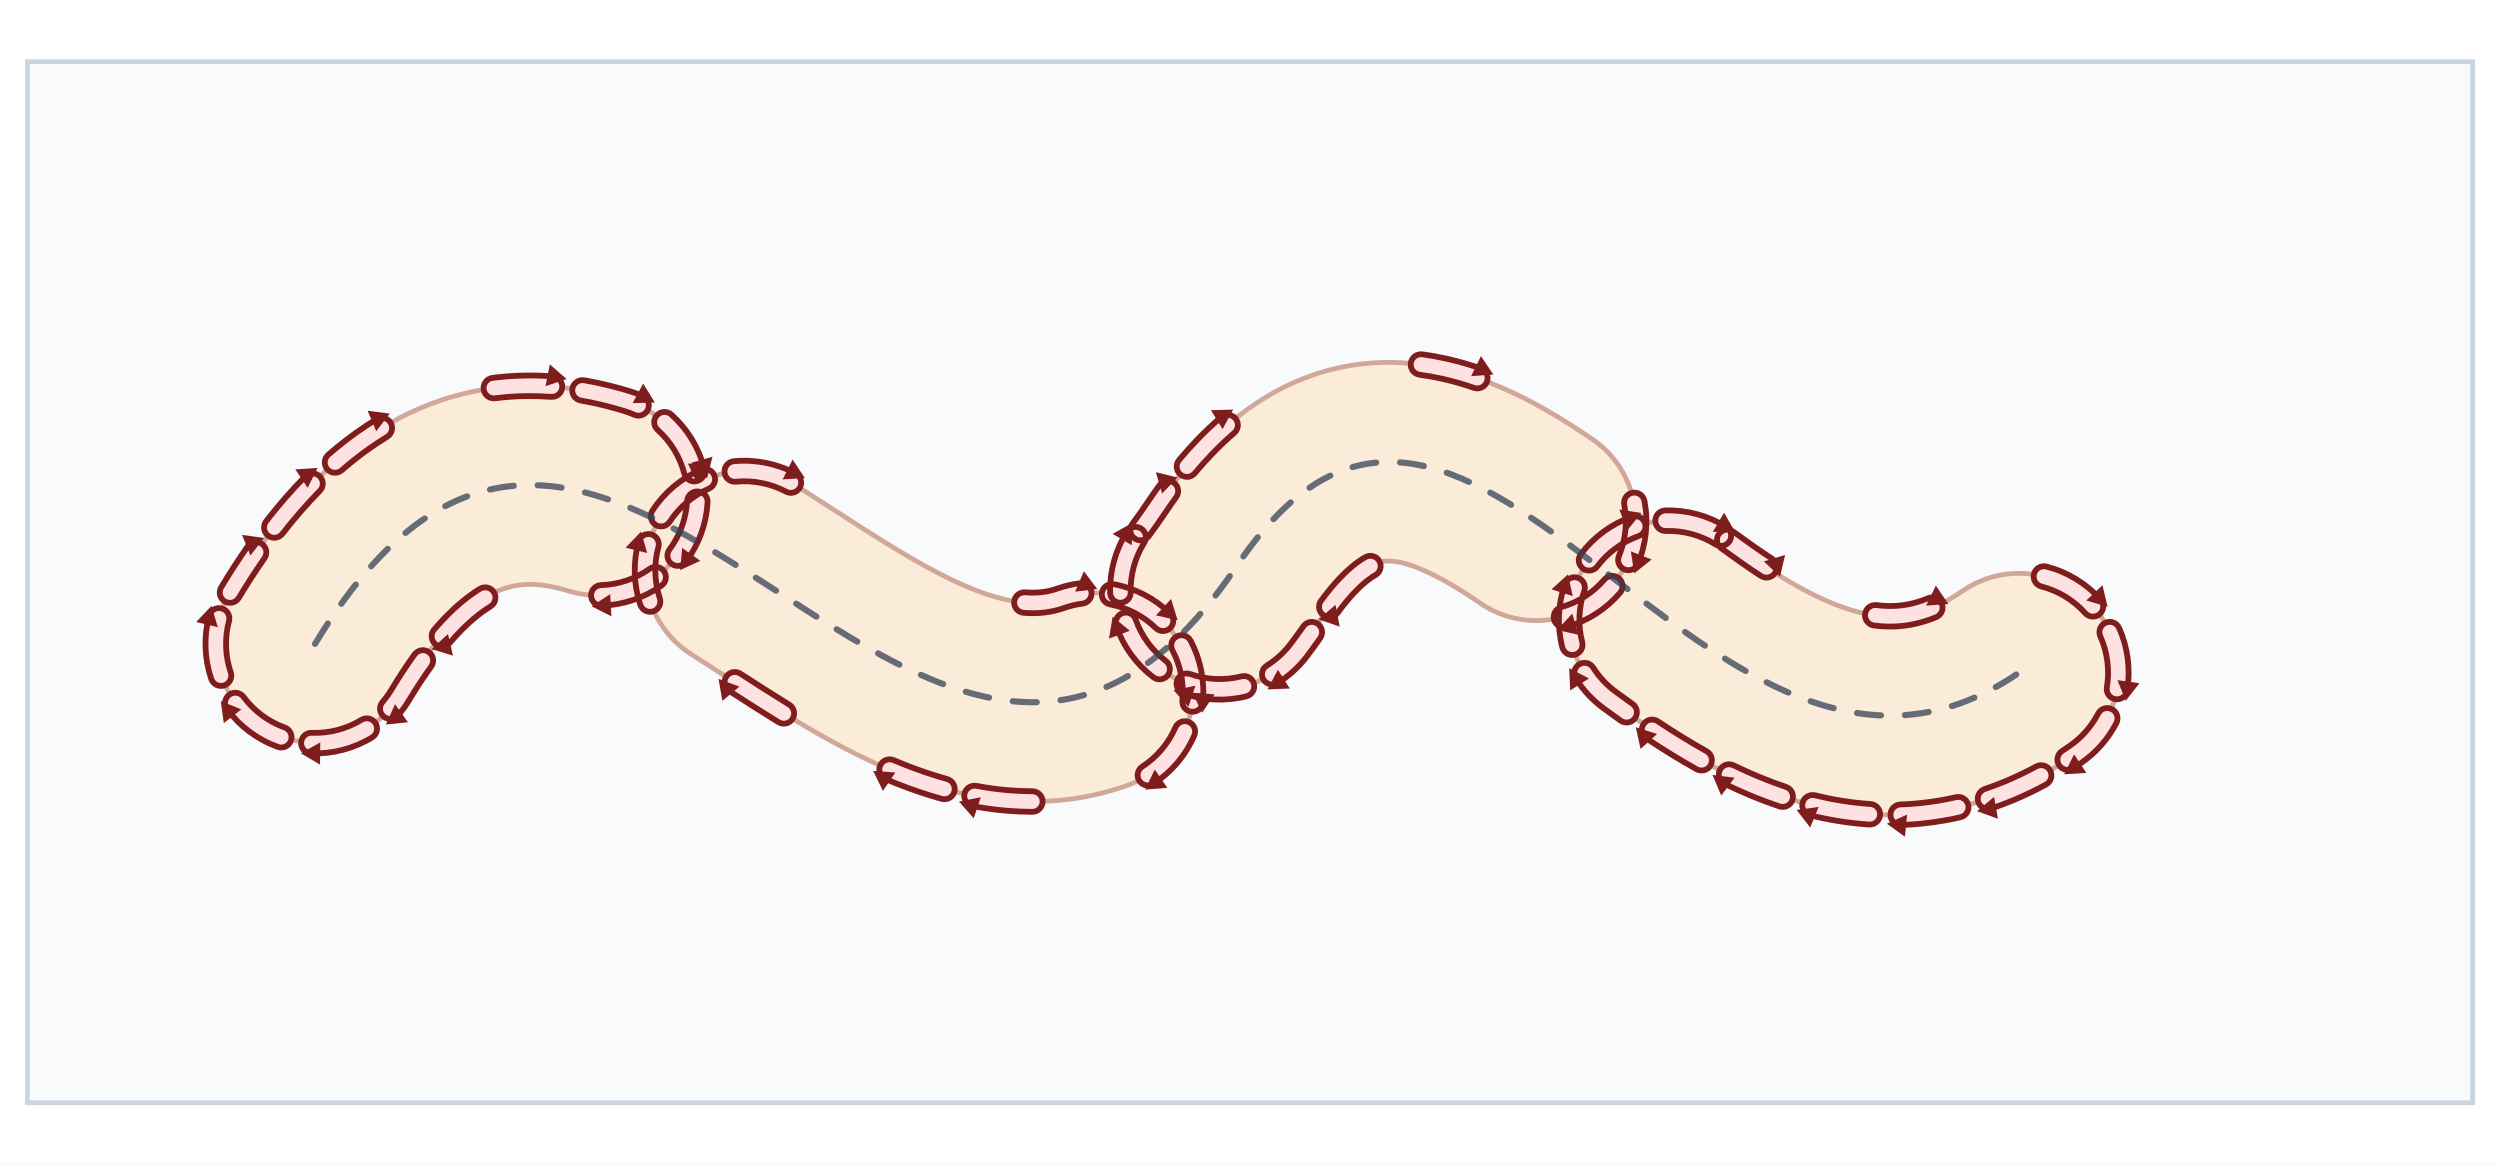
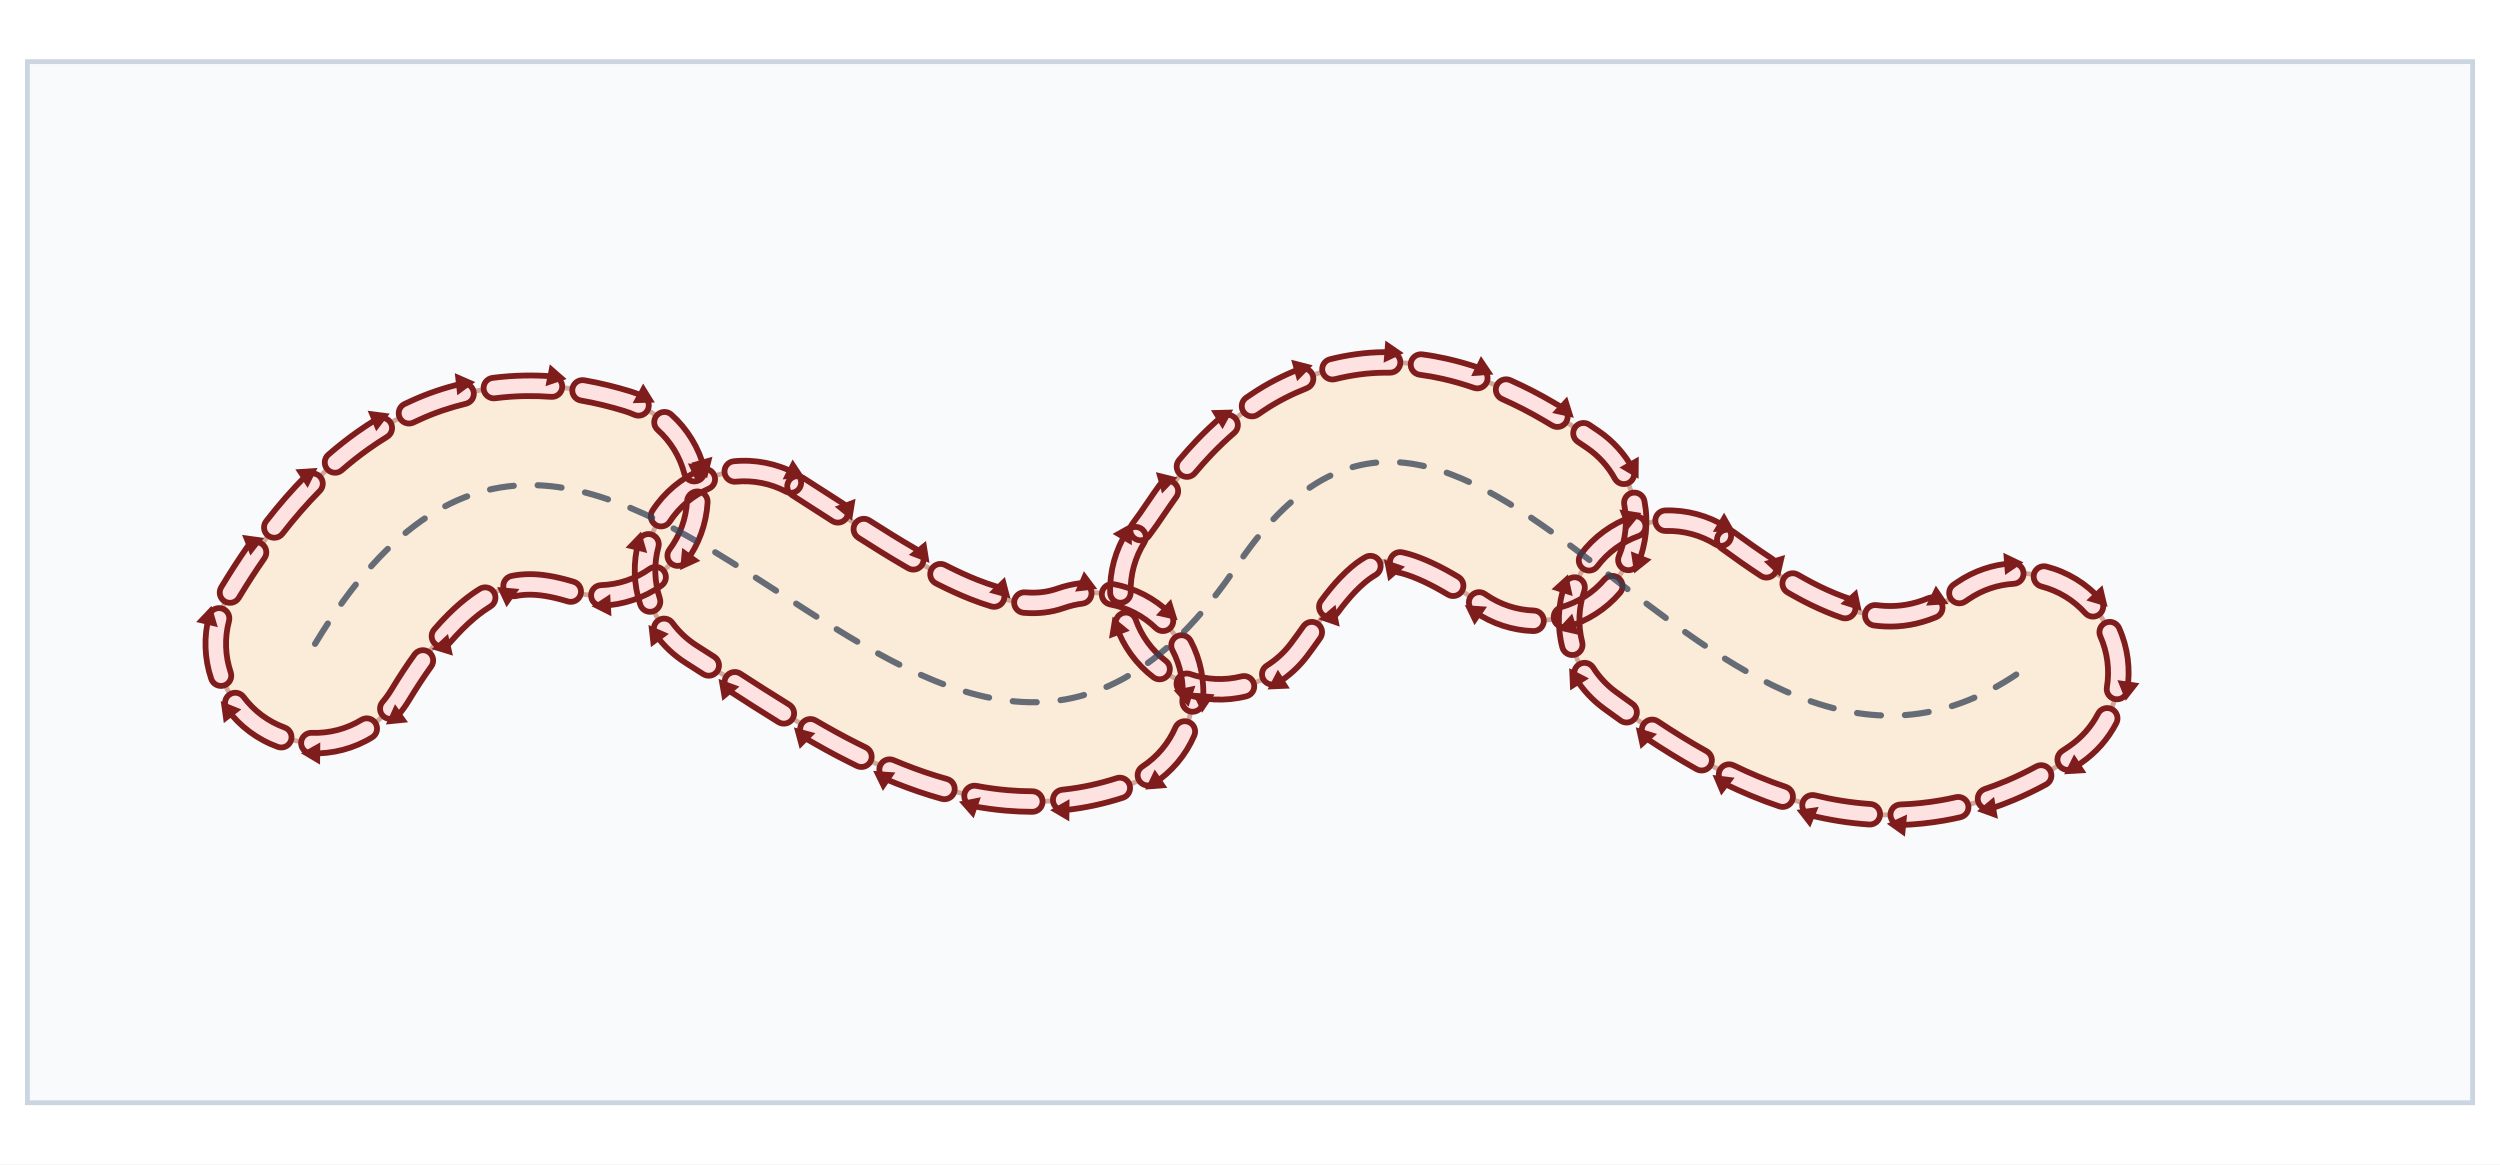
<svg xmlns="http://www.w3.org/2000/svg" viewBox="0 0 730 340" width="730" height="340">
  <rect x="0" y="0" width="730" height="340" style="fill: #ffffff" />
  <rect x="8" y="18" width="714" height="304" style="fill: #f8fafc; stroke: #cbd5e1; stroke-width: 1.4" />
  <path d="M 67.163 173.03 C 74.926 160.151 83.094 149.355 92.024 140.456 C 96.487 136.009 101.146 132.041 106.017 128.588 C 110.888 125.135 115.972 122.202 121.215 119.843 C 126.456 117.484 131.848 115.709 137.257 114.523 C 142.668 113.337 148.082 112.743 153.372 112.657 C 163.973 112.485 173.975 114.324 183.185 117.154 A 29 29 0 0 1 166.151 172.596 C 161.45 171.152 157.568 170.597 154.315 170.65 C 152.679 170.676 151.174 170.85 149.674 171.178 C 148.173 171.507 146.663 171.993 145.012 172.736 C 143.362 173.478 141.563 174.485 139.559 175.905 C 137.557 177.324 135.352 179.161 132.962 181.542 C 128.186 186.301 122.691 193.259 116.837 202.97 A 29 29 0 0 1 67.163 173.03 Z M 232.869 142.041 C 236.482 144.331 240.02 146.619 243.486 148.861 C 251.112 153.792 258.405 158.495 265.272 162.509 C 268.704 164.514 272.025 166.347 275.205 167.959 C 278.386 169.57 281.423 170.959 284.279 172.095 C 287.135 173.231 289.806 174.113 292.259 174.746 C 294.715 175.379 296.947 175.763 298.976 175.938 C 301.008 176.114 302.837 176.087 304.58 175.884 C 306.324 175.681 307.998 175.306 309.775 174.683 A 29 29 0 0 1 328.968 229.415 C 323.12 231.466 317.165 232.812 311.277 233.496 C 305.388 234.181 299.582 234.207 293.978 233.722 C 288.37 233.237 282.964 232.246 277.779 230.909 C 272.593 229.572 267.623 227.89 262.838 225.986 C 258.053 224.083 253.45 221.956 248.99 219.696 C 244.53 217.436 240.212 215.042 236.006 212.584 C 227.597 207.669 219.62 202.498 211.991 197.564 C 208.525 195.323 205.133 193.13 201.82 191.03 A 29 29 0 0 1 232.869 142.041 Z M 333.008 154.813 C 334.471 152.875 336.117 150.516 337.946 147.802 C 342.233 141.435 346.742 135.723 351.597 130.648 C 356.447 125.577 361.658 121.135 367.287 117.448 C 372.911 113.765 378.952 110.859 385.207 108.9 C 391.461 106.942 397.869 105.954 404.083 105.831 C 410.301 105.708 416.291 106.432 421.919 107.703 C 427.552 108.976 432.838 110.789 437.831 112.909 C 442.827 115.031 447.543 117.465 452.067 120.077 C 456.591 122.689 460.927 125.482 465.137 128.366 A 29 29 0 0 1 432.362 176.217 C 429.08 173.969 425.962 171.977 423.069 170.307 C 420.176 168.637 417.511 167.293 415.162 166.295 C 412.809 165.296 410.784 164.649 409.138 164.278 C 407.486 163.904 406.229 163.8 405.23 163.819 C 404.227 163.839 403.447 163.966 402.542 164.249 C 401.637 164.533 400.546 164.998 399.064 165.968 C 397.587 166.936 395.717 168.432 393.51 170.739 C 391.306 173.043 388.781 176.15 386.054 180.198 C 383.939 183.34 381.734 186.532 379.296 189.761 A 29 29 0 0 1 333.008 154.813 Z M 504.334 157.648 C 511.646 163.01 518.69 167.762 525.246 171.402 C 528.523 173.221 531.67 174.763 534.647 176 C 537.625 177.238 540.428 178.17 543.044 178.812 C 545.663 179.456 548.092 179.813 550.404 179.924 C 552.719 180.034 554.929 179.905 557.207 179.506 C 559.486 179.107 561.854 178.436 564.473 177.334 C 567.091 176.233 569.968 174.692 573.152 172.508 A 29 29 0 0 1 605.965 220.334 C 599.806 224.56 593.457 228.065 586.959 230.798 C 580.464 233.53 573.829 235.478 567.211 236.637 C 560.591 237.796 554.01 238.162 547.633 237.857 C 541.254 237.552 535.09 236.583 529.21 235.138 C 523.328 233.694 517.726 231.778 512.387 229.559 C 507.046 227.339 501.963 224.815 497.09 222.109 C 487.348 216.7 478.42 210.569 470.038 204.423 A 29 29 0 0 1 504.334 157.648 Z" style="fill: #fed7aa; stroke: #9a3412; stroke-width: 1.4; stroke-linejoin: round; opacity: 0.42" />
-   <path d="M 64.593 171.481 C 67.114 167.3 69.68 163.328 72.305 159.562 A 3 3 0 0 1 77.228 162.993 C 74.685 166.641 72.19 170.501 69.732 174.578 A 3 3 0 0 1 64.593 171.481 Z M 77.727 152.187 C 81.393 147.465 85.183 143.111 89.127 139.114 A 3 3 0 0 1 93.398 143.328 C 89.634 147.143 86 151.316 82.466 155.867 A 3 3 0 0 1 77.727 152.187 Z M 95.845 132.792 C 98.582 130.408 101.393 128.188 104.283 126.14 C 106.132 124.829 108.014 123.589 109.924 122.424 A 3 3 0 0 1 113.049 127.546 C 111.259 128.638 109.492 129.802 107.752 131.035 C 105.034 132.962 102.379 135.058 99.785 137.317 A 3 3 0 0 1 95.845 132.792 Z M 143.826 110.342 C 147.019 109.931 150.192 109.709 153.324 109.658 C 156.056 109.613 158.749 109.698 161.397 109.895 A 3 3 0 0 1 160.952 115.879 C 158.477 115.694 155.966 115.616 153.421 115.657 C 150.508 115.704 147.557 115.911 144.592 116.293 A 3 3 0 0 1 143.826 110.342 Z M 170.614 111.04 C 175.267 111.846 179.757 112.962 184.066 114.286 A 32 32 0 0 1 187.713 115.655 A 3 3 0 0 1 185.267 121.133 A 26 26 0 0 0 182.304 120.021 C 178.208 118.763 173.964 117.71 169.59 116.952 A 3 3 0 0 1 170.614 111.04 Z M 196.013 121.034 A 32 32 0 0 1 205.638 136.823 A 3 3 0 0 1 199.831 138.333 A 26 26 0 0 0 192.011 125.504 A 3 3 0 0 1 196.013 121.034 Z M 206.618 146.666 A 32 32 0 0 1 200.293 164.042 A 3 3 0 0 1 195.488 160.448 A 26 26 0 0 0 200.627 146.33 A 3 3 0 0 1 206.618 146.666 Z M 193.215 170.951 A 32 32 0 0 1 175.693 176.858 A 3 3 0 0 1 175.501 170.861 A 26 26 0 0 0 189.738 166.062 A 3 3 0 0 1 193.215 170.951 Z M 143.241 177.067 C 142.621 177.446 141.973 177.871 141.294 178.353 C 139.441 179.666 137.362 181.393 135.08 183.667 C 133.878 184.865 132.619 186.218 131.312 187.736 A 3 3 0 0 1 126.765 183.821 C 128.165 182.195 129.527 180.73 130.845 179.417 C 133.342 176.929 135.674 174.982 137.824 173.458 C 138.609 172.901 139.371 172.4 140.111 171.947 A 3 3 0 0 1 143.241 177.067 Z M 125.917 194.611 C 123.822 197.515 121.644 200.807 119.407 204.519 A 32 32 0 0 1 116.243 208.887 A 3 3 0 0 1 111.697 204.971 A 26 26 0 0 0 114.268 201.422 C 116.584 197.579 118.851 194.15 121.05 191.101 A 3 3 0 0 1 125.917 194.611 Z M 108.706 215.293 A 32 32 0 0 1 90.818 219.978 A 3 3 0 0 1 91.04 213.982 A 26 26 0 0 0 105.574 210.176 A 3 3 0 0 1 108.706 215.293 Z M 81.109 218.09 A 32 32 0 0 1 66.282 207.041 A 3 3 0 0 1 71.104 203.471 A 26 26 0 0 0 83.151 212.448 A 3 3 0 0 1 81.109 218.09 Z M 61.695 198.277 A 32 32 0 0 1 61.069 179.797 A 3 3 0 0 1 66.869 181.335 A 26 26 0 0 0 67.377 196.35 A 3 3 0 0 1 61.695 198.277 Z M 299.344 172.959 C 301.15 173.108 302.73 173.079 304.233 172.904 C 305.774 172.725 307.206 172.405 308.782 171.852 A 32 32 0 0 1 315.389 170.298 A 3 3 0 0 1 316.136 176.251 A 26 26 0 0 0 310.768 177.514 C 308.79 178.208 306.874 178.638 304.926 178.864 C 303.012 179.087 301.01 179.117 298.848 178.938 A 3 3 0 0 1 299.344 172.959 Z M 325.276 170.599 A 32 32 0 0 1 341.689 179.116 A 3 3 0 0 1 337.504 183.416 A 26 26 0 0 0 324.169 176.496 A 3 3 0 0 1 325.276 170.599 Z M 347.626 187.027 A 32 32 0 0 1 351.219 205.166 A 3 3 0 0 1 345.248 204.581 A 26 26 0 0 0 342.329 189.843 A 3 3 0 0 1 347.626 187.027 Z M 348.746 214.743 A 32 32 0 0 1 336.82 228.874 A 3 3 0 0 1 333.548 223.844 A 26 26 0 0 0 343.239 212.363 A 3 3 0 0 1 348.746 214.743 Z M 301.43 237.053 C 298.825 237.048 296.251 236.93 293.719 236.711 C 290.399 236.424 287.152 235.965 283.982 235.368 A 3 3 0 0 1 285.093 229.472 C 288.079 230.035 291.128 230.465 294.236 230.734 C 296.605 230.938 299.01 231.049 301.44 231.053 A 3 3 0 0 1 301.43 237.053 Z M 274.974 233.264 C 270.389 231.991 265.981 230.465 261.729 228.774 C 260.672 228.353 259.624 227.922 258.585 227.482 A 3 3 0 0 1 260.927 221.958 C 261.927 222.381 262.933 222.795 263.947 223.199 C 268.027 224.822 272.23 226.275 276.579 227.482 A 3 3 0 0 1 274.974 233.264 Z M 227.31 210.863 C 222.349 207.813 217.55 204.73 212.897 201.722 A 3 3 0 0 1 216.153 196.683 C 220.798 199.684 225.558 202.743 230.452 205.751 A 3 3 0 0 1 227.31 210.863 Z M 186.968 176.599 A 32 32 0 0 1 186.473 158.114 A 3 3 0 0 1 192.261 159.693 A 26 26 0 0 0 192.664 174.712 A 3 3 0 0 1 186.968 176.599 Z M 190.519 149.089 A 32 32 0 0 1 204.65 137.162 A 3 3 0 0 1 207.03 142.669 A 26 26 0 0 0 195.549 152.36 A 3 3 0 0 1 190.519 149.089 Z M 214.226 134.688 A 32 32 0 0 1 232.365 138.28 A 3 3 0 0 1 229.549 143.578 A 26 26 0 0 0 214.811 140.659 A 3 3 0 0 1 214.226 134.688 Z M 330.614 153.005 C 332.024 151.137 333.646 148.816 335.457 146.126 C 336.499 144.579 337.555 143.068 338.627 141.593 A 3 3 0 0 1 343.48 145.12 C 342.453 146.535 341.438 147.987 340.434 149.477 C 338.589 152.217 336.917 154.613 335.402 156.62 A 3 3 0 0 1 330.614 153.005 Z M 344.282 134.332 C 345.955 132.334 347.668 130.415 349.429 128.575 C 351.701 126.198 354.056 123.951 356.5 121.846 A 3 3 0 0 1 360.416 126.392 C 358.128 128.363 355.913 130.476 353.764 132.722 C 352.1 134.462 350.474 136.282 348.883 138.183 A 3 3 0 0 1 344.282 134.332 Z M 415.267 103.469 C 417.764 103.797 420.205 104.24 422.58 104.777 C 425.963 105.541 429.22 106.493 432.358 107.581 A 3 3 0 0 1 430.392 113.25 C 427.445 112.228 424.405 111.34 421.257 110.629 C 419.051 110.131 416.791 109.721 414.485 109.417 A 3 3 0 0 1 415.267 103.469 Z M 480.178 146.271 A 32 32 0 0 1 478.262 164.663 A 3 3 0 0 1 472.728 162.343 A 26 26 0 0 0 474.285 147.4 A 3 3 0 0 1 480.178 146.271 Z M 473.074 173.084 A 32 32 0 0 1 457.51 183.069 A 3 3 0 0 1 455.868 177.298 A 26 26 0 0 0 468.513 169.186 A 3 3 0 0 1 473.074 173.084 Z M 401.626 167.917 C 401.349 168.073 401.045 168.257 400.708 168.478 C 399.445 169.305 397.747 170.649 395.678 172.813 C 394.157 174.403 392.439 176.437 390.583 178.968 A 3 3 0 0 1 385.744 175.42 C 387.737 172.702 389.615 170.47 391.342 168.666 C 393.686 166.215 395.728 164.567 397.421 163.459 C 397.861 163.17 398.279 162.916 398.679 162.69 A 3 3 0 0 1 401.626 167.917 Z M 385.501 186.315 C 384.288 188.048 383.026 189.8 381.691 191.568 A 32 32 0 0 1 373.095 199.434 A 3 3 0 0 1 369.918 194.343 A 26 26 0 0 0 376.902 187.953 C 378.185 186.255 379.405 184.562 380.585 182.875 A 3 3 0 0 1 385.501 186.315 Z M 363.995 203.311 A 32 32 0 0 1 345.523 202.47 A 3 3 0 0 1 347.516 196.811 A 26 26 0 0 0 362.525 197.494 A 3 3 0 0 1 363.995 203.311 Z M 336.813 197.782 A 32 32 0 0 1 325.938 182.827 A 3 3 0 0 1 331.603 180.851 A 26 26 0 0 0 340.439 193.002 A 3 3 0 0 1 336.813 197.782 Z M 324.162 173.097 A 32 32 0 0 1 329.055 155.264 A 3 3 0 0 1 334.136 158.456 A 26 26 0 0 0 330.16 172.945 A 3 3 0 0 1 324.162 173.097 Z M 506.107 155.229 C 509.991 158.076 513.788 160.743 517.459 163.149 A 3 3 0 0 1 514.169 168.167 C 510.385 165.687 506.506 162.962 502.56 160.068 A 3 3 0 0 1 506.107 155.229 Z M 547.966 176.696 C 548.851 176.811 549.709 176.887 550.548 176.927 C 552.66 177.028 554.629 176.912 556.69 176.551 C 558.687 176.202 560.751 175.626 563.083 174.663 A 3 3 0 0 1 565.372 180.21 C 562.661 181.329 560.142 182.038 557.725 182.461 C 555.23 182.898 552.779 183.041 550.261 182.92 C 549.257 182.872 548.236 182.782 547.195 182.647 A 3 3 0 0 1 547.966 176.696 Z M 597.58 165.442 A 32 32 0 0 1 613.378 175.051 A 3 3 0 0 1 608.912 179.058 A 26 26 0 0 0 596.076 171.251 A 3 3 0 0 1 597.58 165.442 Z M 618.766 183.346 A 32 32 0 0 1 621.123 201.687 A 3 3 0 0 1 615.204 200.699 A 26 26 0 0 0 613.29 185.798 A 3 3 0 0 1 618.766 183.346 Z M 618.006 211.074 A 32 32 0 0 1 607.662 222.807 C 606.904 223.327 606.143 223.837 605.379 224.336 A 3 3 0 0 1 602.098 219.313 C 602.824 218.839 603.547 218.354 604.268 217.86 A 26 26 0 0 0 612.673 208.327 A 3 3 0 0 1 618.006 211.074 Z M 597.447 229.076 C 594.379 230.742 591.27 232.24 588.122 233.563 C 585.903 234.497 583.668 235.342 581.421 236.098 A 3 3 0 0 1 579.507 230.412 C 581.613 229.702 583.712 228.909 585.796 228.033 C 588.754 226.789 591.685 225.377 594.583 223.803 A 3 3 0 0 1 597.447 229.076 Z M 572.481 238.629 C 570.898 238.994 569.313 239.315 567.728 239.592 C 563.482 240.336 559.252 240.764 555.08 240.906 A 3 3 0 0 1 554.875 234.91 C 558.776 234.776 562.729 234.376 566.693 233.682 C 568.173 233.423 569.654 233.123 571.135 232.782 A 3 3 0 0 1 572.481 238.629 Z M 545.785 240.757 C 539.802 240.362 534.02 239.409 528.495 238.052 C 528.494 238.052 528.493 238.052 528.493 238.051 A 3 3 0 0 1 529.924 232.225 C 529.925 232.225 529.925 232.225 529.926 232.225 C 535.142 233.506 540.577 234.4 546.18 234.77 A 3 3 0 0 1 545.785 240.757 Z M 519.616 235.475 C 516.75 234.516 513.957 233.46 511.235 232.329 C 508.61 231.238 506.049 230.076 503.547 228.858 A 3 3 0 0 1 506.172 223.463 C 508.576 224.633 511.029 225.746 513.538 226.788 C 516.138 227.869 518.798 228.874 521.519 229.785 A 3 3 0 0 1 519.616 235.475 Z M 495.424 224.615 C 490.307 221.765 485.423 218.727 480.734 215.602 A 3 3 0 0 1 484.061 210.609 C 488.644 213.663 493.392 216.616 498.343 219.373 A 3 3 0 0 1 495.424 224.615 Z M 473.25 210.444 C 471.564 209.246 469.903 208.043 468.264 206.842 A 32 32 0 0 1 460.116 198.1 A 3 3 0 0 1 465.191 194.901 A 26 26 0 0 0 471.812 202.003 C 473.43 203.19 475.067 204.375 476.725 205.553 A 3 3 0 0 1 473.25 210.444 Z M 456.197 189.018 A 32 32 0 0 1 456.955 170.543 A 3 3 0 0 1 462.623 172.51 A 26 26 0 0 0 462.008 187.522 A 3 3 0 0 1 456.197 189.018 Z M 461.603 161.812 A 32 32 0 0 1 476.509 150.869 A 3 3 0 0 1 478.511 156.525 A 26 26 0 0 0 466.4 165.416 A 3 3 0 0 1 461.603 161.812 Z M 486.232 149.05 A 32 32 0 0 1 504.086 153.862 A 3 3 0 0 1 500.917 158.957 A 26 26 0 0 0 486.41 155.047 A 3 3 0 0 1 486.232 149.05 Z" style="fill: #fee2e2; stroke: #7f1d1d; stroke-width: 1.7; stroke-linejoin: round" />
+   <path d="M 64.593 171.481 C 67.114 167.3 69.68 163.328 72.305 159.562 A 3 3 0 0 1 77.228 162.993 C 74.685 166.641 72.19 170.501 69.732 174.578 A 3 3 0 0 1 64.593 171.481 Z M 77.727 152.187 C 81.393 147.465 85.183 143.111 89.127 139.114 A 3 3 0 0 1 93.398 143.328 C 89.634 147.143 86 151.316 82.466 155.867 A 3 3 0 0 1 77.727 152.187 Z M 95.845 132.792 C 98.582 130.408 101.393 128.188 104.283 126.14 C 106.132 124.829 108.014 123.589 109.924 122.424 A 3 3 0 0 1 113.049 127.546 C 111.259 128.638 109.492 129.802 107.752 131.035 C 105.034 132.962 102.379 135.058 99.785 137.317 A 3 3 0 0 1 95.845 132.792 Z M 118.128 117.968 L 119.951 117.122 C 124.765 114.887 129.723 113.255 134.652 112.048 A 3 3 0 0 1 136.079 117.876 C 131.461 119.007 126.875 120.522 122.478 122.564 L 120.654 123.41 A 3 3 0 0 1 118.128 117.968 Z M 143.826 110.342 C 147.019 109.931 150.192 109.709 153.324 109.658 C 156.056 109.613 158.749 109.698 161.397 109.895 A 3 3 0 0 1 160.952 115.879 C 158.477 115.694 155.966 115.616 153.421 115.657 C 150.508 115.704 147.557 115.911 144.592 116.293 A 3 3 0 0 1 143.826 110.342 Z M 170.614 111.04 C 175.267 111.846 179.757 112.962 184.066 114.286 A 32 32 0 0 1 187.713 115.655 A 3 3 0 0 1 185.267 121.133 A 26 26 0 0 0 182.304 120.021 C 178.208 118.763 173.964 117.71 169.59 116.952 A 3 3 0 0 1 170.614 111.04 Z M 196.013 121.034 A 32 32 0 0 1 205.638 136.823 A 3 3 0 0 1 199.831 138.333 A 26 26 0 0 0 192.011 125.504 A 3 3 0 0 1 196.013 121.034 Z M 206.618 146.666 A 32 32 0 0 1 200.293 164.042 A 3 3 0 0 1 195.488 160.448 A 26 26 0 0 0 200.627 146.33 A 3 3 0 0 1 206.618 146.666 Z M 193.215 170.951 A 32 32 0 0 1 175.693 176.858 A 3 3 0 0 1 175.501 170.861 A 26 26 0 0 0 189.738 166.062 A 3 3 0 0 1 193.215 170.951 Z M 165.848 175.635 L 165.298 175.472 C 160.784 174.134 157.207 173.603 154.364 173.649 C 153.003 173.671 151.788 173.804 150.568 174.055 A 3 3 0 0 1 149.359 168.178 C 150.949 167.851 152.565 167.678 154.266 167.65 C 157.928 167.591 162.088 168.263 167.003 169.72 L 167.553 169.883 A 3 3 0 0 1 165.848 175.635 Z M 143.241 177.067 C 142.621 177.446 141.973 177.871 141.294 178.353 C 139.441 179.666 137.362 181.393 135.08 183.667 C 133.878 184.865 132.619 186.218 131.312 187.736 A 3 3 0 0 1 126.765 183.821 C 128.165 182.195 129.527 180.73 130.845 179.417 C 133.342 176.929 135.674 174.982 137.824 173.458 C 138.609 172.901 139.371 172.4 140.111 171.947 A 3 3 0 0 1 143.241 177.067 Z M 125.917 194.611 C 123.822 197.515 121.644 200.807 119.407 204.519 A 32 32 0 0 1 116.243 208.887 A 3 3 0 0 1 111.697 204.971 A 26 26 0 0 0 114.268 201.422 C 116.584 197.579 118.851 194.15 121.05 191.101 A 3 3 0 0 1 125.917 194.611 Z M 108.706 215.293 A 32 32 0 0 1 90.818 219.978 A 3 3 0 0 1 91.04 213.982 A 26 26 0 0 0 105.574 210.176 A 3 3 0 0 1 108.706 215.293 Z M 81.109 218.09 A 32 32 0 0 1 66.282 207.041 A 3 3 0 0 1 71.104 203.471 A 26 26 0 0 0 83.151 212.448 A 3 3 0 0 1 81.109 218.09 Z M 61.695 198.277 A 32 32 0 0 1 61.069 179.797 A 3 3 0 0 1 66.869 181.335 A 26 26 0 0 0 67.377 196.35 A 3 3 0 0 1 61.695 198.277 Z M 234.475 139.507 C 237.999 141.74 241.444 143.968 244.815 146.147 C 244.915 146.212 245.015 146.277 245.115 146.341 L 246.275 147.091 A 3 3 0 0 1 243.017 152.13 L 241.857 151.38 C 241.757 151.315 241.657 151.251 241.557 151.186 C 238.187 149.007 234.757 146.789 231.263 144.575 A 3 3 0 0 1 234.475 139.507 Z M 253.829 151.947 C 258.314 154.804 262.632 157.51 266.777 159.913 L 268.223 160.752 A 3 3 0 0 1 265.213 165.942 L 263.767 165.104 C 259.497 162.628 255.114 159.88 250.605 157.007 A 3 3 0 0 1 253.829 151.947 Z M 275.979 164.986 L 276.567 165.286 C 279.669 166.866 282.629 168.21 285.388 169.307 C 287.42 170.116 289.343 170.786 291.14 171.321 A 3 3 0 0 1 289.428 177.072 C 287.44 176.48 285.352 175.75 283.17 174.882 C 280.218 173.708 277.095 172.289 273.843 170.632 L 273.255 170.332 A 3 3 0 0 1 275.979 164.986 Z M 299.344 172.959 C 301.15 173.108 302.73 173.079 304.233 172.904 C 305.774 172.725 307.206 172.405 308.782 171.852 A 32 32 0 0 1 315.389 170.298 A 3 3 0 0 1 316.136 176.251 A 26 26 0 0 0 310.768 177.514 C 308.79 178.208 306.874 178.638 304.926 178.864 C 303.012 179.087 301.01 179.117 298.848 178.938 A 3 3 0 0 1 299.344 172.959 Z M 325.276 170.599 A 32 32 0 0 1 341.689 179.116 A 3 3 0 0 1 337.504 183.416 A 26 26 0 0 0 324.169 176.496 A 3 3 0 0 1 325.276 170.599 Z M 347.626 187.027 A 32 32 0 0 1 351.219 205.166 A 3 3 0 0 1 345.248 204.581 A 26 26 0 0 0 342.329 189.843 A 3 3 0 0 1 347.626 187.027 Z M 348.746 214.743 A 32 32 0 0 1 336.82 228.874 A 3 3 0 0 1 333.548 223.844 A 26 26 0 0 0 343.239 212.363 A 3 3 0 0 1 348.746 214.743 Z M 327.941 232.926 C 322.541 234.669 317.061 235.873 311.608 236.478 L 310.749 236.573 A 3 3 0 0 1 310.088 230.61 L 310.947 230.514 C 315.97 229.957 321.059 228.843 326.097 227.217 A 3 3 0 0 1 327.941 232.926 Z M 301.43 237.053 C 298.825 237.048 296.251 236.93 293.719 236.711 C 290.399 236.424 287.152 235.965 283.982 235.368 A 3 3 0 0 1 285.093 229.472 C 288.079 230.035 291.128 230.465 294.236 230.734 C 296.605 230.938 299.01 231.049 301.44 231.053 A 3 3 0 0 1 301.43 237.053 Z M 274.974 233.264 C 270.389 231.991 265.981 230.465 261.729 228.774 C 260.672 228.353 259.624 227.922 258.585 227.482 A 3 3 0 0 1 260.927 221.958 C 261.927 222.381 262.933 222.795 263.947 223.199 C 268.027 224.822 272.23 226.275 276.579 227.482 A 3 3 0 0 1 274.974 233.264 Z M 250.235 223.666 L 247.654 222.382 C 243.3 220.215 239.137 217.876 235.094 215.524 A 3 3 0 0 1 238.11 210.338 C 242.102 212.659 246.15 214.932 250.327 217.01 L 252.908 218.295 A 3 3 0 0 1 250.235 223.666 Z M 227.31 210.863 C 222.349 207.813 217.55 204.73 212.897 201.722 A 3 3 0 0 1 216.153 196.683 C 220.798 199.684 225.558 202.743 230.452 205.751 A 3 3 0 0 1 227.31 210.863 Z M 205.349 196.847 L 200.209 193.561 A 32 32 0 0 1 191.492 185.395 A 3 3 0 0 1 196.34 181.859 A 26 26 0 0 0 203.426 188.496 A 3 3 0 0 1 203.436 188.503 L 208.581 191.792 A 3 3 0 0 1 205.349 196.847 Z M 186.968 176.599 A 32 32 0 0 1 186.473 158.114 A 3 3 0 0 1 192.261 159.693 A 26 26 0 0 0 192.664 174.712 A 3 3 0 0 1 186.968 176.599 Z M 190.519 149.089 A 32 32 0 0 1 204.65 137.162 A 3 3 0 0 1 207.03 142.669 A 26 26 0 0 0 195.549 152.36 A 3 3 0 0 1 190.519 149.089 Z M 214.226 134.688 A 32 32 0 0 1 232.365 138.28 A 3 3 0 0 1 229.549 143.578 A 26 26 0 0 0 214.811 140.659 A 3 3 0 0 1 214.226 134.688 Z M 330.614 153.005 C 332.024 151.137 333.646 148.816 335.457 146.126 C 336.499 144.579 337.555 143.068 338.627 141.593 A 3 3 0 0 1 343.48 145.12 C 342.453 146.535 341.438 147.987 340.434 149.477 C 338.589 152.217 336.917 154.613 335.402 156.62 A 3 3 0 0 1 330.614 153.005 Z M 344.282 134.332 C 345.955 132.334 347.668 130.415 349.429 128.575 C 351.701 126.198 354.056 123.951 356.5 121.846 A 3 3 0 0 1 360.416 126.392 C 358.128 128.363 355.913 130.476 353.764 132.722 C 352.1 134.462 350.474 136.282 348.883 138.183 A 3 3 0 0 1 344.282 134.332 Z M 363.891 116.119 L 365.611 114.96 C 369.981 112.016 374.645 109.658 379.399 107.777 A 3 3 0 0 1 381.607 113.356 C 377.198 115.101 372.923 117.268 368.963 119.936 L 367.243 121.095 A 3 3 0 0 1 363.891 116.119 Z M 388.343 104.907 C 393.554 103.612 398.847 102.865 404.063 102.831 L 405.884 102.819 A 3 3 0 0 1 405.923 108.819 L 404.103 108.831 C 399.434 108.862 394.602 109.534 389.789 110.73 A 3 3 0 0 1 388.343 104.907 Z M 415.267 103.469 C 417.764 103.797 420.205 104.24 422.58 104.777 C 425.963 105.541 429.22 106.493 432.358 107.581 A 3 3 0 0 1 430.392 113.25 C 427.445 112.228 424.405 111.34 421.257 110.629 C 419.051 110.131 416.791 109.721 414.485 109.417 A 3 3 0 0 1 415.267 103.469 Z M 440.959 111 C 445.35 112.96 449.564 115.117 453.591 117.493 L 456.287 119.083 A 3 3 0 0 1 453.238 124.251 L 450.543 122.661 C 446.724 120.408 442.713 118.353 438.513 116.478 A 3 3 0 0 1 440.959 111 Z M 464.039 124.004 L 466.816 125.879 A 3 3 0 0 1 466.833 125.891 A 32 32 0 0 1 476.838 136.961 A 3 3 0 0 1 471.572 139.835 A 26 26 0 0 0 463.45 130.846 L 460.681 128.976 A 3 3 0 0 1 464.039 124.004 Z M 480.178 146.271 A 32 32 0 0 1 478.262 164.663 A 3 3 0 0 1 472.728 162.343 A 26 26 0 0 0 474.285 147.4 A 3 3 0 0 1 480.178 146.271 Z M 473.074 173.084 A 32 32 0 0 1 457.51 183.069 A 3 3 0 0 1 455.868 177.298 A 26 26 0 0 0 468.513 169.186 A 3 3 0 0 1 473.074 173.084 Z M 447.693 184.274 A 32 32 0 0 1 430.669 178.694 L 430.222 178.389 A 3 3 0 0 1 433.606 173.434 L 434.054 173.74 A 3 3 0 0 1 434.057 173.742 A 26 26 0 0 0 447.891 178.277 A 3 3 0 0 1 447.693 184.274 Z M 422.822 173.641 L 421.551 172.895 C 418.779 171.269 416.215 170.002 413.989 169.057 C 411.771 168.115 409.904 167.517 408.494 167.208 L 408.208 167.145 A 3 3 0 0 1 409.495 161.284 L 409.781 161.347 C 411.667 161.761 413.847 162.478 416.334 163.534 C 418.808 164.584 421.596 165.965 424.587 167.72 L 425.858 168.466 A 3 3 0 0 1 422.822 173.641 Z M 401.626 167.917 C 401.349 168.073 401.045 168.257 400.708 168.478 C 399.445 169.305 397.747 170.649 395.678 172.813 C 394.157 174.403 392.439 176.437 390.583 178.968 A 3 3 0 0 1 385.744 175.42 C 387.737 172.702 389.615 170.47 391.342 168.666 C 393.686 166.215 395.728 164.567 397.421 163.459 C 397.861 163.17 398.279 162.916 398.679 162.69 A 3 3 0 0 1 401.626 167.917 Z M 385.501 186.315 C 384.288 188.048 383.026 189.8 381.691 191.568 A 32 32 0 0 1 373.095 199.434 A 3 3 0 0 1 369.918 194.343 A 26 26 0 0 0 376.902 187.953 C 378.185 186.255 379.405 184.562 380.585 182.875 A 3 3 0 0 1 385.501 186.315 Z M 363.995 203.311 A 32 32 0 0 1 345.523 202.47 A 3 3 0 0 1 347.516 196.811 A 26 26 0 0 0 362.525 197.494 A 3 3 0 0 1 363.995 203.311 Z M 336.813 197.782 A 32 32 0 0 1 325.938 182.827 A 3 3 0 0 1 331.603 180.851 A 26 26 0 0 0 340.439 193.002 A 3 3 0 0 1 336.813 197.782 Z M 324.162 173.097 A 32 32 0 0 1 329.055 155.264 A 3 3 0 0 1 334.136 158.456 A 26 26 0 0 0 330.16 172.945 A 3 3 0 0 1 324.162 173.097 Z M 506.107 155.229 C 509.991 158.076 513.788 160.743 517.459 163.149 A 3 3 0 0 1 514.169 168.167 C 510.385 165.687 506.506 162.962 502.56 160.068 A 3 3 0 0 1 506.107 155.229 Z M 524.945 167.783 L 526.725 168.791 C 529.873 170.575 532.926 172.037 535.798 173.23 C 537.178 173.804 538.512 174.306 539.799 174.74 A 3 3 0 0 1 537.883 180.425 C 536.457 179.945 534.994 179.394 533.495 178.771 C 530.413 177.489 527.14 175.923 523.767 174.012 L 521.987 173.004 A 3 3 0 0 1 524.945 167.783 Z M 547.966 176.696 C 548.851 176.811 549.709 176.887 550.548 176.927 C 552.66 177.028 554.629 176.912 556.69 176.551 C 558.687 176.202 560.751 175.626 563.083 174.663 A 3 3 0 0 1 565.372 180.21 C 562.661 181.329 560.142 182.038 557.725 182.461 C 555.23 182.898 552.779 183.041 550.261 182.92 C 549.257 182.872 548.236 182.782 547.195 182.647 A 3 3 0 0 1 547.966 176.696 Z M 570.472 170.694 L 571.468 170.025 A 32 32 0 0 1 587.736 164.473 A 3 3 0 0 1 588.078 170.463 A 26 26 0 0 0 574.85 174.981 A 3 3 0 0 1 574.825 174.998 L 573.817 175.675 A 3 3 0 0 1 570.472 170.694 Z M 597.58 165.442 A 32 32 0 0 1 613.378 175.051 A 3 3 0 0 1 608.912 179.058 A 26 26 0 0 0 596.076 171.251 A 3 3 0 0 1 597.58 165.442 Z M 618.766 183.346 A 32 32 0 0 1 621.123 201.687 A 3 3 0 0 1 615.204 200.699 A 26 26 0 0 0 613.29 185.798 A 3 3 0 0 1 618.766 183.346 Z M 618.006 211.074 A 32 32 0 0 1 607.662 222.807 C 606.904 223.327 606.143 223.837 605.379 224.336 A 3 3 0 0 1 602.098 219.313 C 602.824 218.839 603.547 218.354 604.268 217.86 A 26 26 0 0 0 612.673 208.327 A 3 3 0 0 1 618.006 211.074 Z M 597.447 229.076 C 594.379 230.742 591.27 232.24 588.122 233.563 C 585.903 234.497 583.668 235.342 581.421 236.098 A 3 3 0 0 1 579.507 230.412 C 581.613 229.702 583.712 228.909 585.796 228.033 C 588.754 226.789 591.685 225.377 594.583 223.803 A 3 3 0 0 1 597.447 229.076 Z M 572.481 238.629 C 570.898 238.994 569.313 239.315 567.728 239.592 C 563.482 240.336 559.252 240.764 555.08 240.906 A 3 3 0 0 1 554.875 234.91 C 558.776 234.776 562.729 234.376 566.693 233.682 C 568.173 233.423 569.654 233.123 571.135 232.782 A 3 3 0 0 1 572.481 238.629 Z M 545.785 240.757 C 539.802 240.362 534.02 239.409 528.495 238.052 C 528.494 238.052 528.493 238.052 528.493 238.051 A 3 3 0 0 1 529.924 232.225 C 529.925 232.225 529.925 232.225 529.926 232.225 C 535.142 233.506 540.577 234.4 546.18 234.77 A 3 3 0 0 1 545.785 240.757 Z M 519.616 235.475 C 516.75 234.516 513.957 233.46 511.235 232.329 C 508.61 231.238 506.049 230.076 503.547 228.858 A 3 3 0 0 1 506.172 223.463 C 508.576 224.633 511.029 225.746 513.538 226.788 C 516.138 227.869 518.798 228.874 521.519 229.785 A 3 3 0 0 1 519.616 235.475 Z M 495.424 224.615 C 490.307 221.765 485.423 218.727 480.734 215.602 A 3 3 0 0 1 484.061 210.609 C 488.644 213.663 493.392 216.616 498.343 219.373 A 3 3 0 0 1 495.424 224.615 Z M 473.25 210.444 C 471.564 209.246 469.903 208.043 468.264 206.842 A 32 32 0 0 1 460.116 198.1 A 3 3 0 0 1 465.191 194.901 A 26 26 0 0 0 471.812 202.003 C 473.43 203.19 475.067 204.375 476.725 205.553 A 3 3 0 0 1 473.25 210.444 Z M 456.197 189.018 A 32 32 0 0 1 456.955 170.543 A 3 3 0 0 1 462.623 172.51 A 26 26 0 0 0 462.008 187.522 A 3 3 0 0 1 456.197 189.018 Z M 461.603 161.812 A 32 32 0 0 1 476.509 150.869 A 3 3 0 0 1 478.511 156.525 A 26 26 0 0 0 466.4 165.416 A 3 3 0 0 1 461.603 161.812 Z M 486.232 149.05 A 32 32 0 0 1 504.086 153.862 A 3 3 0 0 1 500.917 158.957 A 26 26 0 0 0 486.41 155.047 A 3 3 0 0 1 486.232 149.05 Z" style="fill: #fee2e2; stroke: #7f1d1d; stroke-width: 1.7; stroke-linejoin: round" />
  <path d="M 92 188 C 180 42 272 300 362 164 C 430.462 64.082 498.924 258.604 589.559 196.421" style="fill: none; stroke: #334155; stroke-width: 1.8; stroke-linecap: round; stroke-dasharray: 7 7; opacity: 0.75" />
  <path d="M 77.116 157.087 L 70.678 156.191 L 73.122 162.215 Z" style="fill: #7f1d1d; stroke: none" />
  <path d="M 92.723 136.644 L 86.236 137.06 L 89.839 142.47 Z" style="fill: #7f1d1d; stroke: none" />
  <path d="M 113.802 120.775 L 107.357 119.932 L 109.849 125.935 Z" style="fill: #7f1d1d; stroke: none" />
+   <path d="M 138.759 111.561 L 132.802 108.961 L 133.528 115.42 Z" style="fill: #7f1d1d; stroke: none" />
  <path d="M 165.437 110.671 L 160.544 106.392 L 159.285 112.769 Z" style="fill: #7f1d1d; stroke: none" />
  <path d="M 191.217 117.534 L 187.804 112.002 L 184.72 117.724 Z" style="fill: #7f1d1d; stroke: none" />
  <path d="M 206.464 139.669 L 208.038 133.362 L 201.789 135.153 Z" style="fill: #7f1d1d; stroke: none" />
  <path d="M 198.585 166.463 L 204.494 163.755 L 199.195 159.992 Z" style="fill: #7f1d1d; stroke: none" />
  <path d="M 172.735 177.036 L 178.539 179.962 L 178.171 173.472 Z" style="fill: #7f1d1d; stroke: none" />
+   <path d="M 145.169 171.418 L 147.911 177.311 L 151.643 171.99 Z" style="fill: #7f1d1d; stroke: none" />
  <path d="M 126.052 189.542 L 132.266 191.45 L 130.811 185.115 Z" style="fill: #7f1d1d; stroke: none" />
  <path d="M 112.673 211.555 L 119.141 210.91 L 115.348 205.631 Z" style="fill: #7f1d1d; stroke: none" />
  <path d="M 87.855 219.952 L 93.444 223.27 L 93.524 216.771 Z" style="fill: #7f1d1d; stroke: none" />
  <path d="M 64.452 204.71 L 65.349 211.148 L 70.476 207.152 Z" style="fill: #7f1d1d; stroke: none" />
  <path d="M 61.749 176.913 L 57.279 181.632 L 63.601 183.143 Z" style="fill: #7f1d1d; stroke: none" />
+   <path d="M 248.783 152.054 L 249.823 145.638 L 243.746 147.945 Z" style="fill: #7f1d1d; stroke: none" />
+   <path d="M 271.411 164.376 L 270.394 157.956 L 265.343 162.046 Z" style="fill: #7f1d1d; stroke: none" />
+   <path d="M 295.054 174.771 L 293.427 168.478 L 288.791 173.033 Z" style="fill: #7f1d1d; stroke: none" />
  <path d="M 320.395 171.999 L 316.505 166.791 L 313.94 172.764 Z" style="fill: #7f1d1d; stroke: none" />
  <path d="M 343.869 181.122 L 341.948 174.913 L 337.531 179.681 Z" style="fill: #7f1d1d; stroke: none" />
  <path d="M 351.013 208.121 L 354.665 202.744 L 348.182 202.271 Z" style="fill: #7f1d1d; stroke: none" />
  <path d="M 334.382 230.558 L 340.863 230.053 L 337.185 224.693 Z" style="fill: #7f1d1d; stroke: none" />
+   <path d="M 306.634 236.552 L 312.229 239.861 L 312.297 233.361 Z" style="fill: #7f1d1d; stroke: none" />
  <path d="M 280.024 234.066 L 284.322 238.942 L 286.396 232.781 Z" style="fill: #7f1d1d; stroke: none" />
  <path d="M 254.967 225.107 L 257.815 230.95 L 261.452 225.562 Z" style="fill: #7f1d1d; stroke: none" />
+   <path d="M 231.826 212.402 L 233.514 218.68 L 238.106 214.08 Z" style="fill: #7f1d1d; stroke: none" />
  <path d="M 209.816 198.249 L 210.935 204.652 L 215.921 200.481 Z" style="fill: #7f1d1d; stroke: none" />
+   <path d="M 189.353 182.491 L 190.075 188.951 L 195.309 185.096 Z" style="fill: #7f1d1d; stroke: none" />
  <path d="M 187.172 155.235 L 182.67 159.923 L 188.981 161.478 Z" style="fill: #7f1d1d; stroke: none" />
  <path d="M 207.336 135.91 L 200.862 135.32 L 203.588 141.221 Z" style="fill: #7f1d1d; stroke: none" />
  <path d="M 235.02 139.597 L 231.44 134.172 L 228.531 139.985 Z" style="fill: #7f1d1d; stroke: none" />
  <path d="M 343.826 139.433 L 337.517 137.873 L 339.32 144.118 Z" style="fill: #7f1d1d; stroke: none" />
  <path d="M 360.085 119.599 L 353.587 119.776 L 356.99 125.315 Z" style="fill: #7f1d1d; stroke: none" />
+   <path d="M 383.318 106.673 L 377.026 105.045 L 378.761 111.309 Z" style="fill: #7f1d1d; stroke: none" />
+   <path d="M 409.881 103.124 L 404.527 99.44 L 404.013 105.92 Z" style="fill: #7f1d1d; stroke: none" />
  <path d="M 436.063 109.364 L 432.428 103.975 L 429.579 109.818 Z" style="fill: #7f1d1d; stroke: none" />
+   <path d="M 459.556 121.995 L 457.607 115.794 L 453.211 120.582 Z" style="fill: #7f1d1d; stroke: none" />
+   <path d="M 478.459 139.824 L 478.521 133.324 L 472.861 136.52 Z" style="fill: #7f1d1d; stroke: none" />
  <path d="M 477.193 167.426 L 482.268 163.365 L 476.213 161.001 Z" style="fill: #7f1d1d; stroke: none" />
  <path d="M 454.684 183.96 L 461.025 185.388 L 459.092 179.182 Z" style="fill: #7f1d1d; stroke: none" />
+   <path d="M 427.716 176.698 L 430.559 182.543 L 434.2 177.159 Z" style="fill: #7f1d1d; stroke: none" />
+   <path d="M 404.124 163.359 L 405.375 169.737 L 410.273 165.464 Z" style="fill: #7f1d1d; stroke: none" />
  <path d="M 385.046 180.85 L 391.189 182.976 L 389.959 176.593 Z" style="fill: #7f1d1d; stroke: none" />
  <path d="M 370.127 201.317 L 376.622 201.046 L 373.139 195.557 Z" style="fill: #7f1d1d; stroke: none" />
  <path d="M 342.702 201.564 L 347.052 206.394 L 349.059 200.211 Z" style="fill: #7f1d1d; stroke: none" />
  <path d="M 324.884 180.058 L 323.828 186.471 L 329.91 184.179 Z" style="fill: #7f1d1d; stroke: none" />
  <path d="M 330.561 152.712 L 324.891 155.891 L 330.479 159.212 Z" style="fill: #7f1d1d; stroke: none" />
  <path d="M 519.776 168.376 L 521.248 162.045 L 515.029 163.936 Z" style="fill: #7f1d1d; stroke: none" />
+   <path d="M 543.581 178.367 L 542.233 172.008 L 537.4 176.355 Z" style="fill: #7f1d1d; stroke: none" />
  <path d="M 568.914 176.376 L 565.269 170.994 L 562.43 176.842 Z" style="fill: #7f1d1d; stroke: none" />
+   <path d="M 590.845 164.227 L 584.983 161.419 L 585.482 167.899 Z" style="fill: #7f1d1d; stroke: none" />
  <path d="M 615.418 177.201 L 613.921 170.875 L 609.192 175.334 Z" style="fill: #7f1d1d; stroke: none" />
  <path d="M 620.717 204.622 L 624.724 199.504 L 618.288 198.593 Z" style="fill: #7f1d1d; stroke: none" />
  <path d="M 602.733 226.085 L 609.221 225.696 L 605.64 220.271 Z" style="fill: #7f1d1d; stroke: none" />
  <path d="M 577.289 236.861 L 583.397 239.084 L 582.268 232.683 Z" style="fill: #7f1d1d; stroke: none" />
  <path d="M 550.953 240.532 L 556.242 244.31 L 556.869 237.84 Z" style="fill: #7f1d1d; stroke: none" />
  <path d="M 524.598 236.491 L 528.575 241.633 L 531.04 235.618 Z" style="fill: #7f1d1d; stroke: none" />
  <path d="M 500.057 226.298 L 502.597 232.282 L 506.509 227.09 Z" style="fill: #7f1d1d; stroke: none" />
  <path d="M 477.652 212.356 L 479.045 218.705 L 483.847 214.323 Z" style="fill: #7f1d1d; stroke: none" />
  <path d="M 458.203 195.11 L 458.497 201.603 L 463.973 198.102 Z" style="fill: #7f1d1d; stroke: none" />
  <path d="M 457.848 167.717 L 453.038 172.09 L 459.229 174.069 Z" style="fill: #7f1d1d; stroke: none" />
  <path d="M 479.274 149.803 L 472.855 148.775 L 475.175 154.847 Z" style="fill: #7f1d1d; stroke: none" />
  <path d="M 506.644 155.356 L 503.44 149.701 L 500.145 155.303 Z" style="fill: #7f1d1d; stroke: none" />
</svg>
